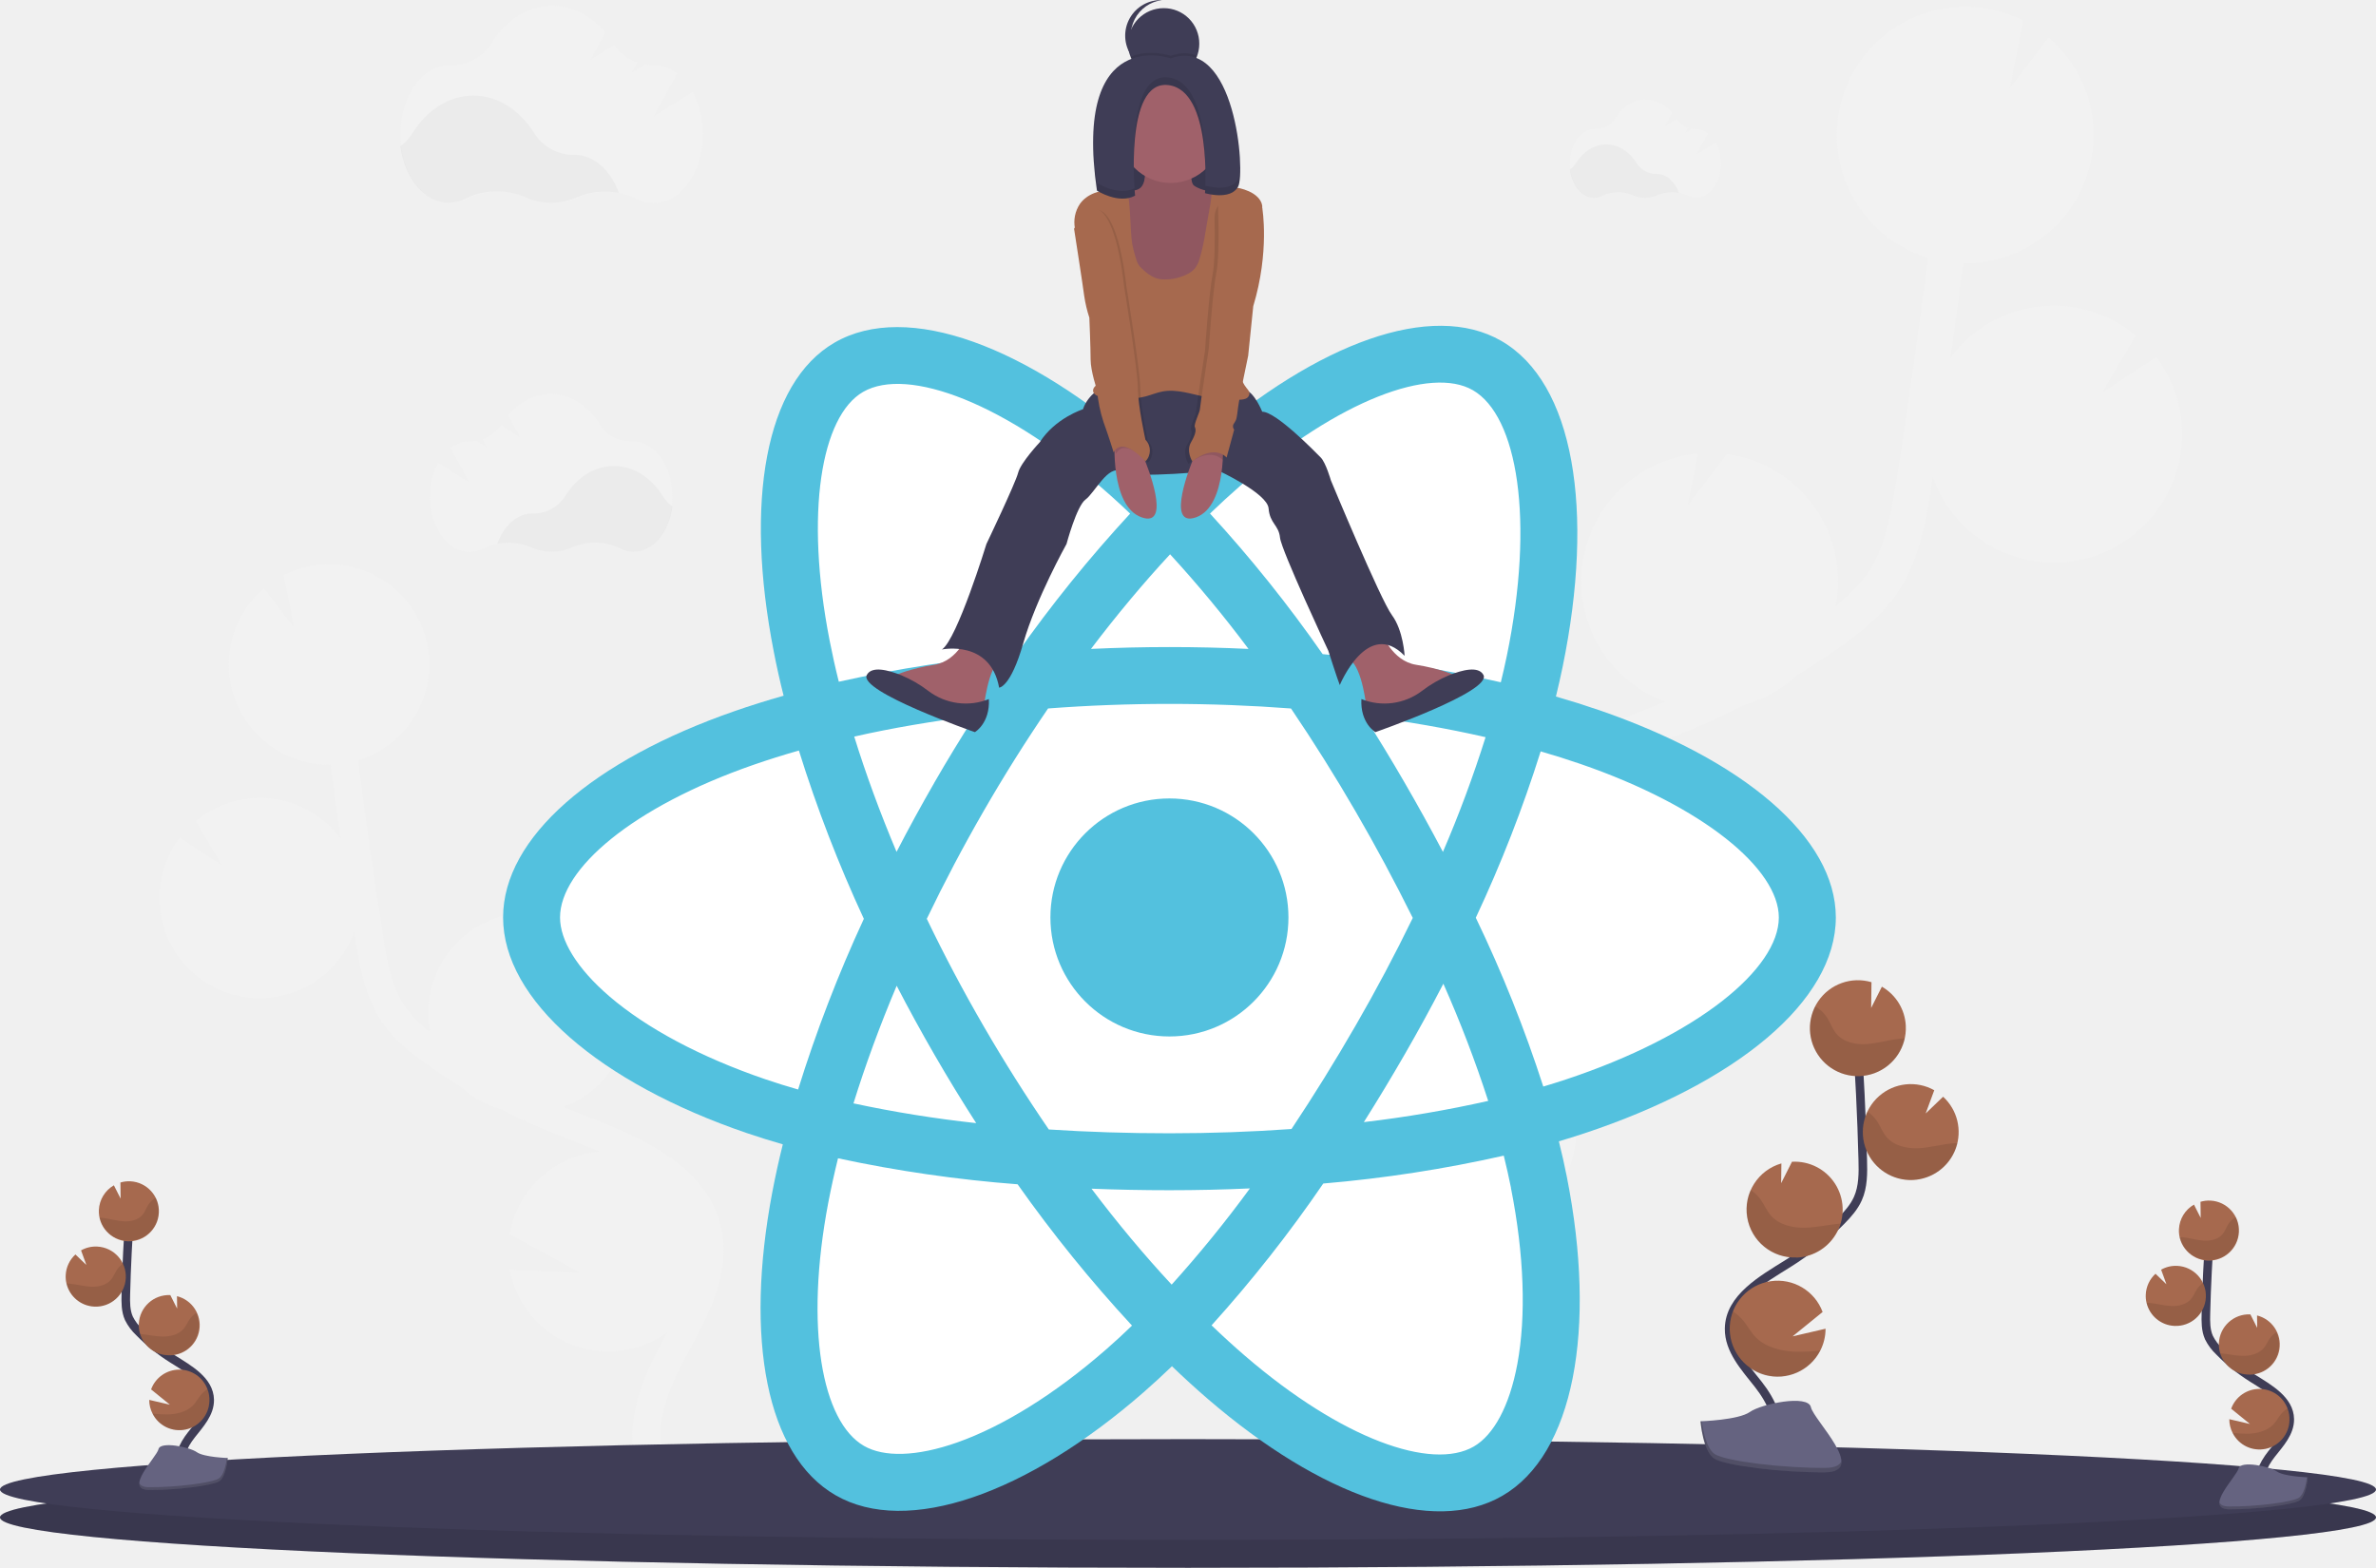
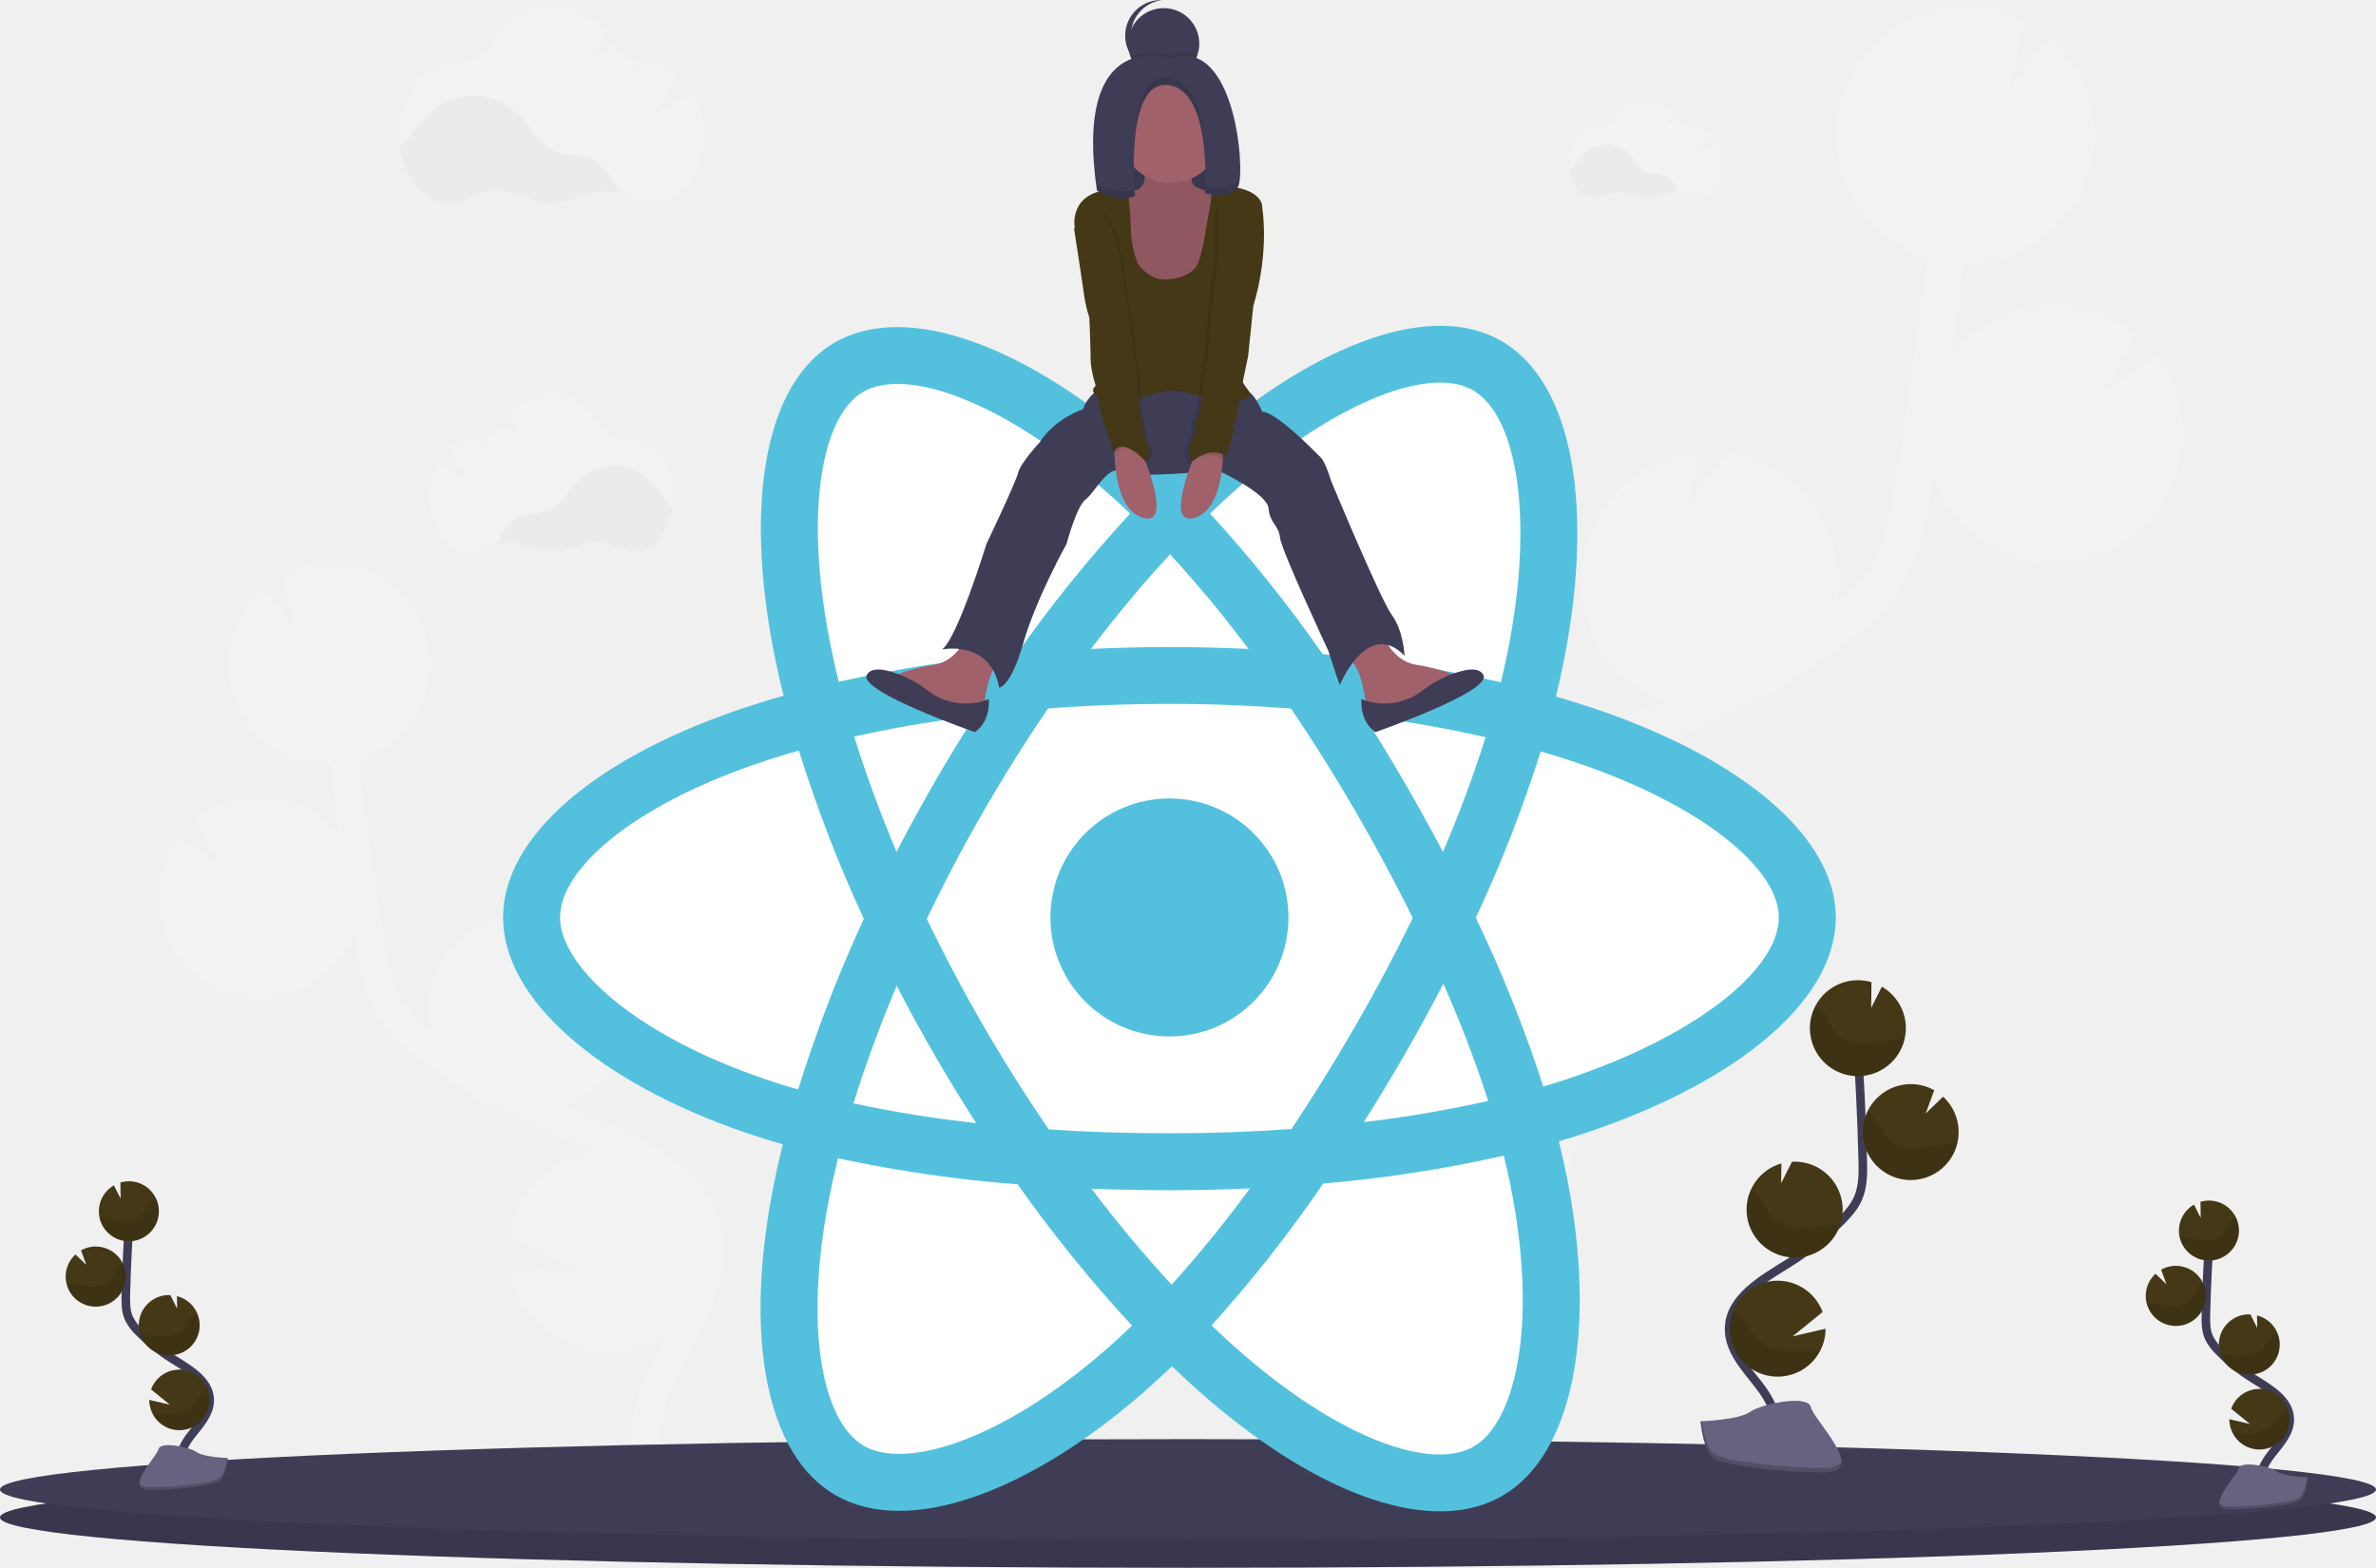
<svg xmlns="http://www.w3.org/2000/svg" id="a75d69e6-d07c-4db3-9c83-72b2470e5561" data-name="Layer 1" width="1108" height="731.18" viewBox="0 0 1108 731.18">
  <path d="M813.68,415.2l6.89-2.7c.66-.26,1.31-.54,2-.81a59.85,59.85,0,0,1,15.28-115.77l-4.8,24.2,18.22-23.92.16,0a59.87,59.87,0,0,1,51.16,67.45c-.15,1.13-.39,2.23-.6,3.34,5.61-4.43,10.87-9.32,14.81-15,8-11.54,10.71-25.76,13.47-43.17,5.47-34.48,10.4-69.34,14.84-104.18a59.83,59.83,0,0,1-42-65.36c.25-1.82.6-3.59,1-5.34.1-.44.2-.88.31-1.31.43-1.69.91-3.35,1.47-5,.09-.27.21-.52.3-.78.5-1.37,1-2.72,1.65-4,.22-.5.44-1,.67-1.47.69-1.43,1.42-2.83,2.22-4.19.27-.45.56-.88.83-1.33.62-1,1.27-2,1.94-2.93.36-.5.71-1,1.08-1.49l.27-.39,0,0a59.81,59.81,0,0,1,74.64-17l-6.24,31.49,18-23.64a59.5,59.5,0,0,1,16.32,68.62h.07c-.17.4-.38.78-.55,1.18-.33.74-.67,1.47-1,2.2-.46.93-1,1.84-1.45,2.74-.38.68-.75,1.36-1.16,2-.59,1-1.23,1.9-1.87,2.83-.38.54-.73,1.1-1.12,1.63-1,1.39-2.12,2.72-3.26,4-.4.45-.83.86-1.25,1.3-.81.86-1.62,1.71-2.48,2.52-.53.5-1.09,1-1.64,1.46-.79.7-1.6,1.38-2.43,2-.59.47-1.19.92-1.79,1.36-.87.63-1.75,1.22-2.64,1.81-.6.39-1.2.78-1.81,1.15-1,.61-2.05,1.17-3.1,1.72-.53.27-1,.57-1.59.83-1.58.77-3.2,1.48-4.85,2.11-.31.12-.64.21-.95.32-1.38.5-2.77,1-4.18,1.35-.61.17-1.23.31-1.85.46-1.15.28-2.31.54-3.48.76q-1,.18-2.07.33c-1.15.17-2.31.3-3.48.4-.69.06-1.37.12-2.07.16-1.26.06-2.53.07-3.8.06a2.08,2.08,0,0,0-.25,0q-2.82,22-5.92,44A59.82,59.82,0,0,1,1042,240.88l-15.68,26.58,25.21-16.59a59.68,59.68,0,0,1,11.5,44.16,58.76,58.76,0,0,1-4.5,15.94,59.83,59.83,0,0,1-111.19-4c-.23,1.48-.45,3-.68,4.46-2.44,15.35-5.47,34.46-16.23,50-7.29,10.56-17.33,18.36-27.09,25.22q-9.52,6.7-19.48,12.77a59.85,59.85,0,0,1-24.53,13.74q-16,8.19-32.69,14.81l-6.95,2.72c-6.25,2.44-12.65,4.94-19,7.6,1,.09,2,.17,3,.3a59.9,59.9,0,0,1,50.86,49.05l-42.31,23.11,42.18-1.89A59.16,59.16,0,0,1,843,534.54a59.87,59.87,0,0,1-82.7,11.74l2.1,3.91c1.4,2.58,2.78,5.15,4.12,7.7,18.33,34.74,19.66,64.74,3.75,84.49l-13-10.45c15.49-19.22,3.2-49.77-5.5-66.27-1.32-2.5-2.68-5-4-7.56C736,536.27,722.65,511.53,728,485.2,736,445.5,779.05,428.7,813.68,415.2Z" transform="translate(-46 -84.41)" fill="#f2f2f2" />
  <path d="M315.6,603.42l-5.38-2.11c-.52-.2-1-.43-1.54-.63a46.75,46.75,0,0,0-11.94-90.42l3.75,18.9-14.22-18.68h-.13a46.76,46.76,0,0,0-40,52.68c.12.89.31,1.74.47,2.61a55.84,55.84,0,0,1-11.56-11.73c-6.23-9-8.37-20.12-10.53-33.71C220.29,493.4,216.45,466.18,213,439a46.72,46.72,0,0,0,32.77-51.05c-.2-1.42-.47-2.8-.79-4.17l-.24-1c-.34-1.32-.71-2.62-1.15-3.88-.07-.21-.16-.41-.24-.61-.39-1.07-.82-2.12-1.28-3.15-.18-.38-.35-.77-.53-1.15-.54-1.11-1.11-2.2-1.73-3.26-.21-.36-.44-.7-.65-1-.49-.78-1-1.55-1.52-2.29-.28-.39-.55-.79-.84-1.17l-.21-.3h0a46.76,46.76,0,0,0-58.29-13.32l4.88,24.6-14.07-18.46a46.48,46.48,0,0,0-12.75,53.59h-.05c.13.31.29.61.43.92.26.58.52,1.15.8,1.72q.54,1.08,1.14,2.13c.29.54.58,1.07.9,1.59.46.75,1,1.48,1.46,2.21.3.42.57.86.88,1.27.8,1.08,1.65,2.12,2.54,3.13.31.35.65.67,1,1,.63.67,1.27,1.33,1.94,2,.41.4.85.77,1.28,1.14q.93.83,1.89,1.59c.46.36.93.71,1.4,1.06.68.49,1.37,1,2.06,1.41.47.31.94.61,1.42.9.79.48,1.6.91,2.42,1.34.42.22.82.45,1.24.66,1.24.6,2.5,1.15,3.79,1.64.24.1.5.16.74.25,1.07.39,2.16.75,3.27,1.06.47.13,1,.24,1.44.35.9.22,1.8.43,2.72.6l1.61.26c.9.13,1.81.23,2.72.31.54.05,1.07.09,1.62.12,1,.05,2,.06,3,.05h.19q2.2,17.22,4.62,34.41a46.71,46.71,0,0,0-67.48-8.14L149.49,488l-19.68-12.95a46.57,46.57,0,0,0-9,34.49A45.8,45.8,0,0,0,124.34,522a46.73,46.73,0,0,0,86.84-3.12c.18,1.15.35,2.32.53,3.48,1.9,12,4.27,26.92,12.67,39.08,5.7,8.24,13.54,14.33,21.16,19.69q7.44,5.24,15.21,10a46.88,46.88,0,0,0,19.16,10.74c8.32,4.26,16.84,8.14,25.54,11.56l5.42,2.13c4.88,1.9,9.88,3.85,14.81,5.93-.78.07-1.57.13-2.36.24A46.77,46.77,0,0,0,283.6,660l33,18-32.94-1.47a46.78,46.78,0,0,0,73.57,29.2c-.55,1-1.09,2-1.64,3.05-1.09,2-2.17,4-3.22,6-14.31,27.13-15.35,50.57-2.92,66l10.13-8.16c-12.1-15-2.5-38.87,4.3-51.76,1-1.95,2.09-3.92,3.16-5.9,9.19-17,19.61-36.37,15.46-56.94C376.29,627.08,342.64,614,315.6,603.42Z" transform="translate(-46 -84.41)" fill="#f2f2f2" />
  <ellipse cx="554" cy="707.68" rx="554" ry="23.5" fill="#3f3d56" />
  <ellipse cx="554" cy="707.68" rx="554" ry="23.5" opacity="0.1" />
  <ellipse cx="554" cy="694.68" rx="554" ry="23.5" fill="#3f3d56" />
  <path d="M131,770.73c-3-5.51.4-12.26,4.28-17.18s8.61-10,8.51-16.29c-.14-9-9.7-14.31-17.33-19.08a84.78,84.78,0,0,1-15.56-12.51,23,23,0,0,1-4.78-6.4c-1.58-3.52-1.53-7.52-1.43-11.38q.5-19.26,1.9-38.48" transform="translate(-46 -84.41)" fill="none" stroke="#3f3d56" stroke-miterlimit="10" stroke-width="4" />
-   <path d="M92.11,648.7a14,14,0,0,1,7-11.49l3.14,6.21-.09-7.52a13.86,13.86,0,0,1,4.62-.56A14,14,0,1,1,92.11,648.7Z" transform="translate(-46 -84.41)" fill="#a6694e" />
-   <path d="M117.14,743.7a14,14,0,0,0,26.5-5.76,13.82,13.82,0,0,0-.91-5.69,14,14,0,0,0-26.27.15l8.77,7.13-9.64-2.24A13.89,13.89,0,0,0,117.14,743.7Z" transform="translate(-46 -84.41)" fill="#a6694e" />
-   <path d="M124.07,716.45a14,14,0,0,0,4.46-27.54l.07,5.79-3.18-6.29h0a14,14,0,0,0-1.31,28.05Z" transform="translate(-46 -84.41)" fill="#a6694e" />
-   <path d="M90,693.78a14,14,0,0,0,1.32-28,13.88,13.88,0,0,0-7.52,1.78l2.48,6.8-5.11-4.9a14,14,0,0,0-4.53,9.69A13.33,13.33,0,0,0,77,683,14,14,0,0,0,90,693.78Z" transform="translate(-46 -84.41)" fill="#a6694e" />
+   <path d="M92.11,648.7a14,14,0,0,1,7-11.49l3.14,6.21-.09-7.52a13.86,13.86,0,0,1,4.62-.56A14,14,0,1,1,92.11,648.7Z" transform="translate(-46 -84.41)" fill="#443816" />
+   <path d="M117.14,743.7a14,14,0,0,0,26.5-5.76,13.82,13.82,0,0,0-.91-5.69,14,14,0,0,0-26.27.15l8.77,7.13-9.64-2.24A13.89,13.89,0,0,0,117.14,743.7Z" transform="translate(-46 -84.41)" fill="#443816" />
+   <path d="M124.07,716.45a14,14,0,0,0,4.46-27.54l.07,5.79-3.18-6.29h0a14,14,0,0,0-1.31,28.05Z" transform="translate(-46 -84.41)" fill="#443816" />
+   <path d="M90,693.78a14,14,0,0,0,1.32-28,13.88,13.88,0,0,0-7.52,1.78l2.48,6.8-5.11-4.9a14,14,0,0,0-4.53,9.69A13.33,13.33,0,0,0,77,683,14,14,0,0,0,90,693.78Z" transform="translate(-46 -84.41)" fill="#443816" />
  <path d="M94,652.44c3.24.36,6.39,1.37,9.64,1.57s6.82-.58,8.88-3.1c1.11-1.37,1.66-3.09,2.59-4.57a10.08,10.08,0,0,1,3.54-3.33,14,14,0,1,1-26.24,9.32C92.94,652.35,93.47,652.39,94,652.44Z" transform="translate(-46 -84.41)" opacity="0.1" />
  <path d="M90,693.78a14,14,0,0,0,13.35-20,10.4,10.4,0,0,0-2.82,2.83c-1,1.51-1.61,3.25-2.78,4.64-2.19,2.57-5.92,3.41-9.31,3.25s-6.66-1.11-10-1.42c-.47,0-.94-.08-1.41-.09A14,14,0,0,0,90,693.78Z" transform="translate(-46 -84.41)" opacity="0.1" />
  <path d="M124.07,716.45a14,14,0,0,0,13.47-19.76,11.36,11.36,0,0,0-3,2.85c-1.09,1.54-1.77,3.31-3,4.73-2.36,2.64-6.34,3.57-9.93,3.48s-6.82-.93-10.28-1.19A14,14,0,0,0,124.07,716.45Z" transform="translate(-46 -84.41)" opacity="0.1" />
  <path d="M117.14,743.7a14,14,0,0,0,26.5-5.76,13.82,13.82,0,0,0-.91-5.69,14,14,0,0,0-3.08,2.74c-1.34,1.63-2.21,3.47-3.76,5-2.87,2.82-7.5,4-11.62,4.09A62.35,62.35,0,0,1,117.14,743.7Z" transform="translate(-46 -84.41)" opacity="0.1" />
  <path d="M152.19,764.39s-11.08-.34-14.41-2.72-17-5.22-17.87-1.4-16.65,19-4.14,19.06,29.06-2,32.39-4S152.19,764.39,152.19,764.39Z" transform="translate(-46 -84.41)" fill="#656380" />
  <path d="M115.54,778c12.51.1,29.06-2,32.4-4,2.53-1.54,3.54-7.09,3.88-9.65l.37,0s-.7,8.93-4,11-19.89,4.08-32.39,4c-3.61,0-4.86-1.31-4.79-3.22C111.48,777.26,112.86,778,115.54,778Z" transform="translate(-46 -84.41)" opacity="0.2" />
  <path d="M1101,779.73c-3-5.51.4-12.26,4.28-17.18s8.61-10,8.51-16.29c-.14-9-9.7-14.31-17.33-19.08a84.78,84.78,0,0,1-15.56-12.51,23,23,0,0,1-4.78-6.4c-1.58-3.52-1.53-7.52-1.43-11.38q.49-19.26,1.9-38.48" transform="translate(-46 -84.41)" fill="none" stroke="#3f3d56" stroke-miterlimit="10" stroke-width="4" />
-   <path d="M1062.11,657.7a14,14,0,0,1,7-11.49l3.14,6.21-.09-7.52a13.86,13.86,0,0,1,4.62-.56,14,14,0,1,1-14.68,13.36Z" transform="translate(-46 -84.41)" fill="#a6694e" />
-   <path d="M1087.14,752.7a14,14,0,0,0,26.5-5.76,13.82,13.82,0,0,0-.91-5.69,14,14,0,0,0-26.27.15l8.77,7.13-9.64-2.24A13.89,13.89,0,0,0,1087.14,752.7Z" transform="translate(-46 -84.41)" fill="#a6694e" />
-   <path d="M1094.07,725.45a14,14,0,0,0,4.46-27.54l.07,5.79-3.18-6.29h0a14,14,0,0,0-1.31,28.05Z" transform="translate(-46 -84.41)" fill="#a6694e" />
-   <path d="M1060,702.78a14,14,0,0,0,1.32-28,13.88,13.88,0,0,0-7.52,1.78l2.48,6.8-5.11-4.9a14,14,0,0,0-4.53,9.69A13.33,13.33,0,0,0,1047,692,14,14,0,0,0,1060,702.78Z" transform="translate(-46 -84.41)" fill="#a6694e" />
+   <path d="M1062.11,657.7a14,14,0,0,1,7-11.49l3.14,6.21-.09-7.52a13.86,13.86,0,0,1,4.62-.56,14,14,0,1,1-14.68,13.36Z" transform="translate(-46 -84.41)" fill="#443816" />
+   <path d="M1087.14,752.7a14,14,0,0,0,26.5-5.76,13.82,13.82,0,0,0-.91-5.69,14,14,0,0,0-26.27.15l8.77,7.13-9.64-2.24A13.89,13.89,0,0,0,1087.14,752.7Z" transform="translate(-46 -84.41)" fill="#443816" />
+   <path d="M1094.07,725.45a14,14,0,0,0,4.46-27.54l.07,5.79-3.18-6.29h0a14,14,0,0,0-1.31,28.05Z" transform="translate(-46 -84.41)" fill="#443816" />
+   <path d="M1060,702.78a14,14,0,0,0,1.32-28,13.88,13.88,0,0,0-7.52,1.78l2.48,6.8-5.11-4.9a14,14,0,0,0-4.53,9.69A13.33,13.33,0,0,0,1047,692,14,14,0,0,0,1060,702.78Z" transform="translate(-46 -84.41)" fill="#443816" />
  <path d="M1064,661.44c3.24.36,6.39,1.37,9.64,1.57s6.82-.58,8.88-3.1c1.11-1.37,1.66-3.09,2.59-4.57a10.08,10.08,0,0,1,3.54-3.33,14,14,0,1,1-26.24,9.32C1062.94,661.35,1063.47,661.39,1064,661.44Z" transform="translate(-46 -84.41)" opacity="0.1" />
  <path d="M1060,702.78a14,14,0,0,0,13.35-20,10.4,10.4,0,0,0-2.82,2.83c-1,1.51-1.61,3.25-2.78,4.64-2.19,2.57-5.92,3.41-9.31,3.25s-6.66-1.11-10-1.42c-.47,0-.94-.08-1.41-.09A14,14,0,0,0,1060,702.78Z" transform="translate(-46 -84.41)" opacity="0.1" />
  <path d="M1094.07,725.45a14,14,0,0,0,13.47-19.76,11.36,11.36,0,0,0-3,2.85c-1.09,1.54-1.77,3.31-3,4.73-2.36,2.64-6.34,3.57-9.93,3.48s-6.82-.93-10.28-1.19A14,14,0,0,0,1094.07,725.45Z" transform="translate(-46 -84.41)" opacity="0.1" />
  <path d="M1087.14,752.7a14,14,0,0,0,26.5-5.76,13.82,13.82,0,0,0-.91-5.69,14,14,0,0,0-3.08,2.74c-1.34,1.63-2.21,3.47-3.76,5-2.87,2.82-7.5,4-11.62,4.09A62.35,62.35,0,0,1,1087.14,752.7Z" transform="translate(-46 -84.41)" opacity="0.1" />
  <path d="M1122.19,773.39s-11.08-.34-14.41-2.72-17-5.22-17.87-1.4-16.65,19-4.14,19.06,29.06-2,32.39-4S1122.19,773.39,1122.19,773.39Z" transform="translate(-46 -84.41)" fill="#656380" />
  <path d="M1085.54,787c12.51.1,29.06-2,32.4-4,2.53-1.54,3.54-7.09,3.88-9.65l.37,0s-.7,8.93-4,11-19.89,4.08-32.39,4c-3.61,0-4.86-1.31-4.79-3.22C1081.48,786.26,1082.86,787,1085.54,787Z" transform="translate(-46 -84.41)" opacity="0.2" />
  <path d="M791.57,415.56q-9.92-3.4-20-6.3,1.66-6.79,3.09-13.65c15.14-73.51,5.24-132.73-28.57-152.22-32.42-18.7-85.44.8-139,47.39q-7.92,6.92-15.47,14.2-5.07-4.85-10.3-9.51C525.21,245.64,469,224.65,435.18,244.2c-32.39,18.75-42,74.42-28.35,144.09q2,10.35,4.59,20.58c-7.95,2.26-15.64,4.67-23,7.24C322.63,439,280.61,475,280.61,512.29c0,38.51,45.11,77.14,113.64,100.56q8.34,2.83,16.8,5.26-2.74,11-4.88,22.18c-13,68.46-2.84,122.82,29.46,141.45C469,801,525,781.2,579.52,733.54c4.31-3.77,8.63-7.77,13-11.95q8.18,7.89,16.79,15.32c52.82,45.45,105,63.81,137.26,45.12,33.33-19.29,44.16-77.69,30.1-148.73q-1.6-8.14-3.73-16.61,5.91-1.74,11.56-3.61c71.24-23.6,117.6-61.76,117.6-100.79,0-37.43-43.38-73.62-110.5-96.73Z" transform="translate(-46 -84.41)" fill="#53c1de" />
  <path d="M776.12,587.88c-3.4,1.13-6.88,2.21-10.44,3.27a621.6,621.6,0,0,0-31.47-78.73,623.06,623.06,0,0,0,30.25-77.58c6.35,1.84,12.53,3.78,18.47,5.83,57.51,19.79,92.59,49.06,92.59,71.62,0,24-37.89,55.21-99.4,75.59ZM750.6,638.46c6.22,31.41,7.1,59.81,3,82-3.7,19.95-11.14,33.25-20.34,38.58-19.59,11.33-61.47-3.4-106.64-42.27q-7.77-6.69-15.63-14.25a624.23,624.23,0,0,0,52.09-66.14,620.2,620.2,0,0,0,84.17-13q1.9,7.68,3.37,15ZM492.48,757.1c-19.14,6.76-34.38,6.95-43.59,1.64-19.6-11.31-27.75-55-16.63-113.5q2-10.37,4.53-20.63a625.79,625.79,0,0,0,83.75,12.13,645.09,645.09,0,0,0,53.35,65.9q-5.79,5.61-11.84,10.91c-24.11,21.08-48.28,36-69.57,43.55ZM402.84,587.73c-30.31-10.36-55.33-23.82-72.49-38.5-15.41-13.2-23.19-26.31-23.19-36.94,0-22.63,33.74-51.5,90-71.11q10.6-3.69,21.39-6.73a637.08,637.08,0,0,0,30.29,78.48,646.29,646.29,0,0,0-30.66,79.6Q410.44,590.32,402.84,587.73Zm30.05-204.54c-11.68-59.69-3.93-104.72,15.59-116,20.79-12,66.76,5.12,115.22,48.15,3.1,2.75,6.21,5.63,9.32,8.6a635.89,635.89,0,0,0-52.93,65.52,648.42,648.42,0,0,0-82.93,12.89q-2.39-9.52-4.27-19.15ZM701,449.38q-9.11-15.74-18.89-31.08c19.83,2.51,38.82,5.83,56.66,9.91a565.54,565.54,0,0,1-19.89,53.51q-8.61-16.35-17.88-32.34ZM591.64,342.91a569.3,569.3,0,0,1,36.57,44.14q-36.71-1.73-73.45,0c12.07-15.92,24.44-30.72,36.88-44.13Zm-110,106.65q-9.15,15.87-17.55,32.14c-7.73-18.33-14.34-36.36-19.74-53.77,17.73-4,36.64-7.21,56.34-9.68Q490.77,433.69,481.62,449.56Zm19.61,158.65A564.64,564.64,0,0,1,444,599c5.49-17.71,12.25-36.13,20.15-54.86q8.43,16.29,17.61,32.16Q491.1,592.49,501.23,608.21Zm91.14,75.33C579.79,670,567.24,655,555,638.79q17.85.71,36.36.71,19,0,37.51-.84A563.94,563.94,0,0,1,592.37,683.54ZM719.08,543.19A562.82,562.82,0,0,1,740,597.85a561.35,561.35,0,0,1-58,9.89q9.85-15.63,19.08-31.63,9.38-16.26,18-32.92Zm-41,19.66q-14.12,24.52-29.81,48.1c-18.44,1.32-37.49,2-56.91,2s-38.15-.6-56.27-1.78Q519,587.67,504.7,563t-26.51-50.08q12.27-25.53,26.43-50.1h0q14.14-24.56,30.13-48c18.49-1.4,37.43-2.13,56.59-2.13s38.22.74,56.69,2.14q15.81,23.37,30,47.81t26.79,49.87q-12.45,25.62-26.71,50.3Zm54.77-296.46c20.81,12,28.9,60.4,15.83,123.87q-1.29,6.19-2.8,12.35a635.74,635.74,0,0,0-83.09-13.13,625.16,625.16,0,0,0-52.53-65.56q7-6.74,14.29-13.11c45.88-39.93,88.76-55.69,108.3-44.42Z" transform="translate(-46 -84.41)" fill="#fff" />
  <path d="M591.34,456.79a55.5,55.5,0,1,1-55.5,55.5,55.49,55.49,0,0,1,55.5-55.5" transform="translate(-46 -84.41)" fill="#53c1de" />
  <path d="M605.26,104.81a16.6,16.6,0,1,1-16.6-16.6A16.52,16.52,0,0,1,605.26,104.81Z" transform="translate(-46 -84.41)" fill="#3f3d56" />
  <path d="M575.4,109a16.62,16.62,0,0,1,12.49-24.54,16.6,16.6,0,1,0,1.41,33.07A16.6,16.6,0,0,1,575.4,109Z" transform="translate(-46 -84.41)" fill="#3f3d56" />
  <rect x="521.91" y="43.52" width="44.47" height="69.37" fill="#3f3d56" />
  <rect x="521.91" y="43.52" width="44.47" height="69.37" opacity="0.1" />
  <path d="M497.66,379.61s-4.75,13.05-16,14.83-17.79,4.74-17.79,4.74l26.68,17.19,14.23-1.78s1.78-18.38,7.71-22.53S497.66,379.61,497.66,379.61Z" transform="translate(-46 -84.41)" fill="#a0616a" />
  <path d="M690.34,379.61s4.75,13.05,16,14.83,17.79,4.74,17.79,4.74l-26.68,17.19-14.23-1.78s-1.78-18.38-7.71-22.53S690.34,379.61,690.34,379.61Z" transform="translate(-46 -84.41)" fill="#a0616a" />
  <path d="M560.5,264.59s-7.11,3.56-9.48,10.68c0,0-13,4.15-20.16,15.41,0,0-8.9,9.49-10.08,14.23S506,338.11,506,338.11s-13.64,44.47-20.75,49.21c0,0,22.53-4.74,26.68,17.79,0,0,5.33,0,11.26-20.75s20.16-46.25,20.16-46.25,4.74-17.78,8.89-20.75,10.67-16.6,16.6-13,45.06-.6,45.06-.6S637,314.4,637.58,321.51s4.74,7.71,5.33,13.64,22.53,52.76,22.53,52.76,4.15,13,5.34,16c0,0,13-31.42,30.24-13.63,0,0-.6-11.86-5.93-19s-28.46-62.84-28.46-62.84-2.37-8.3-4.74-10.67-20.76-21.35-27.28-21.35c0,0-3.55-8.89-7.7-10.08Z" transform="translate(-46 -84.41)" fill="#3f3d56" />
  <path d="M507.14,410.44a28.89,28.89,0,0,1-28.22-3.79,56.37,56.37,0,0,0-12.59-7.3c-6.29-2.54-13.81-4.42-16.1-.17-4.15,7.71,50.39,26.68,50.39,26.68S507.74,421.71,507.14,410.44Z" transform="translate(-46 -84.41)" fill="#3f3d56" />
  <path d="M680.86,410.44a28.89,28.89,0,0,0,28.22-3.79,56.37,56.37,0,0,1,12.59-7.3c6.29-2.54,13.81-4.42,16.1-.17,4.15,7.71-50.39,26.68-50.39,26.68S680.26,421.71,680.86,410.44Z" transform="translate(-46 -84.41)" fill="#3f3d56" />
  <path d="M579.88,167.08c-.22,2.06-.9,4.29-2.66,5.38-1.44.9-3.26.83-4.92,1.17a11.46,11.46,0,0,0-7.82,6.77,17.51,17.51,0,0,0-.75,10.55,39.22,39.22,0,0,0,1.52,5.06c1.74,4.92,3.84,9.8,7.09,13.89a59,59,0,0,0,9.3,8.77c2.11,1.72,4.29,3.47,6.89,4.28a21.75,21.75,0,0,0,5.4.72c2.25.1,4.65.17,6.6-.95,3-1.73,3.89-5.55,5.52-8.62,1.38-2.6,3.44-4.81,4.73-7.46a29.49,29.49,0,0,0,2-6.52l2.77-12.3c1-4.47,1.92-9.51-.59-13.34a2.28,2.28,0,0,0-.74-.77,2.79,2.79,0,0,0-1.52-.15,16.44,16.44,0,0,1-9.15-2.09,3.93,3.93,0,0,1-1.15-.9,4.72,4.72,0,0,1-.7-2.12,22.2,22.2,0,0,0-1.28-4.45,3,3,0,0,0-.87-1.34,3.15,3.15,0,0,0-1.41-.47,114.47,114.47,0,0,0-12.93-1.35c-1.42-.07-3.56-.64-4.54.62S580,165.58,579.88,167.08Z" transform="translate(-46 -84.41)" fill="#a0616a" />
  <path d="M579.88,167.08c-.22,2.06-.9,4.29-2.66,5.38-1.44.9-3.26.83-4.92,1.17a11.46,11.46,0,0,0-7.82,6.77,17.51,17.51,0,0,0-.75,10.55,39.22,39.22,0,0,0,1.52,5.06c1.74,4.92,3.84,9.8,7.09,13.89a59,59,0,0,0,9.3,8.77c2.11,1.72,4.29,3.47,6.89,4.28a21.75,21.75,0,0,0,5.4.72c2.25.1,4.65.17,6.6-.95,3-1.73,3.89-5.55,5.52-8.62,1.38-2.6,3.44-4.81,4.73-7.46a29.49,29.49,0,0,0,2-6.52l2.77-12.3c1-4.47,1.92-9.51-.59-13.34a2.28,2.28,0,0,0-.74-.77,2.79,2.79,0,0,0-1.52-.15,16.44,16.44,0,0,1-9.15-2.09,3.93,3.93,0,0,1-1.15-.9,4.72,4.72,0,0,1-.7-2.12,22.2,22.2,0,0,0-1.28-4.45,3,3,0,0,0-.87-1.34,3.15,3.15,0,0,0-1.41-.47,114.47,114.47,0,0,0-12.93-1.35c-1.42-.07-3.56-.64-4.54.62S580,165.58,579.88,167.08Z" transform="translate(-46 -84.41)" opacity="0.1" />
-   <path d="M571.85,174.15a26.93,26.93,0,0,0-7.13-1.12c-5.72-.14-11.84,1.83-15.14,6.5A15.34,15.34,0,0,0,547.29,191a23.57,23.57,0,0,0,5.2,10.66,32,32,0,0,1,4,5.24c1.58,3,1.63,6.59,2.06,10,1,8.12,4.46,15.75,5.83,23.82s.19,17.42-6.18,22.55c-1.07.86-2.37,1.77-2.46,3.14-.14,2.19,2.71,3.12,4.9,3.33,6.55.62,13.27,1.23,19.63-.46,2.63-.7,5.17-1.79,7.85-2.29,6.8-1.27,13.64,1.34,20.45,2.59a90.61,90.61,0,0,0,14.91,1.21,7.94,7.94,0,0,0,3.43-.45,2.75,2.75,0,0,0,1.74-2.74,4.76,4.76,0,0,0-1.18-2c-3.44-4.25-4.49-9.9-5.43-15.29l-3.15-18.11c-1.69-9.68-3.26-20.2,1.32-28.89,3.29-6.25,9.36-10.65,12.83-16.8a9.84,9.84,0,0,0,1.55-6.28c-.52-3.09-3.31-5.3-6.17-6.59A23.21,23.21,0,0,0,611,173c.1,4.33-1,8.71-1.71,13l-1.21,7a88.83,88.83,0,0,1-2.71,12.2,12.85,12.85,0,0,1-2.17,4.42,11.43,11.43,0,0,1-3.83,2.79,22.83,22.83,0,0,1-10.14,2.32,13.54,13.54,0,0,1-4.48-.69,19,19,0,0,1-6.17-4.34,10.11,10.11,0,0,1-1.63-1.77,9.93,9.93,0,0,1-1.11-2.67,55.42,55.42,0,0,1-1.91-7.48c-.3-1.94-.4-3.91-.54-5.87C573,186.12,573,179.72,571.85,174.15Z" transform="translate(-46 -84.41)" fill="#a6694e" />
+   <path d="M571.85,174.15a26.93,26.93,0,0,0-7.13-1.12c-5.72-.14-11.84,1.83-15.14,6.5A15.34,15.34,0,0,0,547.29,191a23.57,23.57,0,0,0,5.2,10.66,32,32,0,0,1,4,5.24c1.58,3,1.63,6.59,2.06,10,1,8.12,4.46,15.75,5.83,23.82s.19,17.42-6.18,22.55c-1.07.86-2.37,1.77-2.46,3.14-.14,2.19,2.71,3.12,4.9,3.33,6.55.62,13.27,1.23,19.63-.46,2.63-.7,5.17-1.79,7.85-2.29,6.8-1.27,13.64,1.34,20.45,2.59a90.61,90.61,0,0,0,14.91,1.21,7.94,7.94,0,0,0,3.43-.45,2.75,2.75,0,0,0,1.74-2.74,4.76,4.76,0,0,0-1.18-2c-3.44-4.25-4.49-9.9-5.43-15.29l-3.15-18.11c-1.69-9.68-3.26-20.2,1.32-28.89,3.29-6.25,9.36-10.65,12.83-16.8a9.84,9.84,0,0,0,1.55-6.28c-.52-3.09-3.31-5.3-6.17-6.59A23.21,23.21,0,0,0,611,173c.1,4.33-1,8.71-1.71,13l-1.21,7a88.83,88.83,0,0,1-2.71,12.2,12.85,12.85,0,0,1-2.17,4.42,11.43,11.43,0,0,1-3.83,2.79,22.83,22.83,0,0,1-10.14,2.32,13.54,13.54,0,0,1-4.48-.69,19,19,0,0,1-6.17-4.34,10.11,10.11,0,0,1-1.63-1.77,9.93,9.93,0,0,1-1.11-2.67,55.42,55.42,0,0,1-1.91-7.48c-.3-1.94-.4-3.91-.54-5.87C573,186.12,573,179.72,571.85,174.15Z" transform="translate(-46 -84.41)" fill="#443816" />
  <path d="M565.84,288.9s-2.37,31.43,12.45,36.76,1.78-26.09,1.78-26.09l-4.75-9.48Z" transform="translate(-46 -84.41)" fill="#a0616a" />
  <path d="M616.23,288.9s2.37,31.43-12.45,36.76S602,299.57,602,299.57l4.75-9.48Z" transform="translate(-46 -84.41)" fill="#a0616a" />
  <path d="M552.79,184l-4.74,7.71s4.15,26.68,4.74,31.42a62.2,62.2,0,0,0,2.38,10.08s.59,14.23.59,19.57,3,14.23,3,14.23a64.82,64.82,0,0,0,3,14.82c2.37,6.52,4.74,14.23,4.74,14.23s3-8.3,14.82,4.15a7.18,7.18,0,0,0,0-10.08s-3.55-16-3.55-24.31-6.53-48-6.53-48S567,172.7,552.79,184Z" transform="translate(-46 -84.41)" opacity="0.1" />
-   <path d="M551.61,183.37l-4.74,7.71s4.15,26.68,4.74,31.42A61.84,61.84,0,0,0,554,232.58s.59,14.23.59,19.56,3,14.23,3,14.23a64.53,64.53,0,0,0,3,14.82c2.37,6.53,4.75,14.23,4.75,14.23s3-8.3,14.82,4.15a7.18,7.18,0,0,0,0-10.07s-3.56-16-3.56-24.31-6.52-48-6.52-48S565.84,172.1,551.61,183.37Z" transform="translate(-46 -84.41)" fill="#a6694e" />
+   <path d="M551.61,183.37l-4.74,7.71s4.15,26.68,4.74,31.42A61.84,61.84,0,0,0,554,232.58s.59,14.23.59,19.56,3,14.23,3,14.23a64.53,64.53,0,0,0,3,14.82c2.37,6.53,4.75,14.23,4.75,14.23s3-8.3,14.82,4.15a7.18,7.18,0,0,0,0-10.07s-3.56-16-3.56-24.31-6.52-48-6.52-48S565.84,172.1,551.61,183.37Z" transform="translate(-46 -84.41)" fill="#443816" />
  <path d="M629.87,179.22l3,3.53s3.49,20.18-4.22,45.68l-2.37,23.12s-4.15,19.57-4.74,24.31-.59,5.33-1.78,7.11a2.29,2.29,0,0,0,0,3l-3.56,13s-5.33-6.52-16,1.78c0,0-3-4.74-.6-8.89s2.37-5.93,1.78-7.12,2.37-7.11,2.37-8.3S607.93,248,607.93,248s1.78-26.68,3.56-35.57c1.09-5.47,1.07-17.66.88-26.24-.19-8.94,10.63-13.78,17-7.5C629.52,178.85,629.7,179,629.87,179.22Z" transform="translate(-46 -84.41)" opacity="0.1" />
-   <path d="M631.65,178l3,3.53s3.49,20.19-4.22,45.68l-2.37,23.12s-4.15,19.57-4.74,24.31-.6,5.34-1.78,7.12a2.28,2.28,0,0,0,0,3L618,297.8s-5.33-6.53-16,1.77c0,0-3-4.74-.59-8.89s2.37-5.93,1.78-7.11,2.37-7.12,2.37-8.3,4.15-28.46,4.15-28.46,1.78-26.68,3.56-35.58.59-35.57.59-35.57S623.35,169.14,631.65,178Z" transform="translate(-46 -84.41)" fill="#a6694e" />
+   <path d="M631.65,178l3,3.53s3.49,20.19-4.22,45.68l-2.37,23.12s-4.15,19.57-4.74,24.31-.6,5.34-1.78,7.12a2.28,2.28,0,0,0,0,3L618,297.8s-5.33-6.53-16,1.77c0,0-3-4.74-.59-8.89s2.37-5.93,1.78-7.11,2.37-7.12,2.37-8.3,4.15-28.46,4.15-28.46,1.78-26.68,3.56-35.58.59-35.57.59-35.57S623.35,169.14,631.65,178Z" transform="translate(-46 -84.41)" fill="#443816" />
  <circle cx="545.92" cy="61.61" r="23.72" fill="#a0616a" />
  <path d="M604.29,110.41a16.6,16.6,0,0,1-31.09.44c9.26-3.73,18.72-.41,18.72-.41C596.65,108.78,600.75,108.93,604.29,110.41Z" transform="translate(-46 -84.41)" opacity="0.1" />
  <path d="M591.92,111.63s-45.65-16-34.38,61.66c0,0,10.08,6.52,17.78,2.37,0,0-5.33-53.95,15.42-51.58s17.19,50.4,17.19,50.4,11.86,3.55,15.42-3S622.16,101,591.92,111.63Z" transform="translate(-46 -84.41)" fill="#3f3d56" />
  <path d="M590.74,120.52c-14.24-1.62-16.2,23.27-16,39.05.17-15.69,2.81-37,16-35.49,14.81,1.69,17.24,26.66,17.41,40.8C608.32,151.9,606.9,122.37,590.74,120.52Z" transform="translate(-46 -84.41)" opacity="0.1" />
  <path d="M557.54,169.73a159.38,159.38,0,0,1-1.77-20.53,152.12,152.12,0,0,0,1.77,24.09s10.08,6.52,17.78,2.37c0,0-.12-1.28-.26-3.43C567.39,176.1,557.54,169.73,557.54,169.73Z" transform="translate(-46 -84.41)" opacity="0.1" />
  <path d="M623.35,168c-3.32,6.08-13.83,3.41-15.25,3-.07,2.2-.17,3.52-.17,3.52s11.86,3.55,15.42-3c.73-1.34,1.11-5.13,1-10.2C624.25,164.57,623.9,167,623.35,168Z" transform="translate(-46 -84.41)" opacity="0.1" />
  <path d="M872.73,757.37c4.74-8.78-.64-19.54-6.82-27.37s-13.73-16-13.57-26c.23-14.35,15.45-22.81,27.62-30.42a134.77,134.77,0,0,0,24.79-19.93c3-3.05,5.87-6.31,7.62-10.21,2.52-5.6,2.45-12,2.29-18.12q-.79-30.71-3-61.34" transform="translate(-46 -84.41)" fill="none" stroke="#3f3d56" stroke-miterlimit="10" stroke-width="4" />
-   <path d="M934.74,562.9a22.31,22.31,0,0,0-11.16-18.32l-5,9.9.15-12a22.37,22.37,0,1,0,16,20.41Z" transform="translate(-46 -84.41)" fill="#a6694e" />
-   <path d="M894.86,714.29a22.36,22.36,0,1,1,1.08-18l-14,11.37,15.37-3.57A22.25,22.25,0,0,1,894.86,714.29Z" transform="translate(-46 -84.41)" fill="#a6694e" />
-   <path d="M883.81,670.86A22.37,22.37,0,0,1,876.72,627l-.12,9.22,5.06-10h.06a22.37,22.37,0,1,1,2.09,44.69Z" transform="translate(-46 -84.41)" fill="#a6694e" />
-   <path d="M938.11,634.73A22.37,22.37,0,1,1,948,592.87l-4,10.83,8.13-7.8a22.37,22.37,0,0,1-14.07,38.83Z" transform="translate(-46 -84.41)" fill="#a6694e" />
+   <path d="M934.74,562.9a22.31,22.31,0,0,0-11.16-18.32l-5,9.9.15-12a22.37,22.37,0,1,0,16,20.41Z" transform="translate(-46 -84.41)" fill="#443816" />
+   <path d="M894.86,714.29a22.36,22.36,0,1,1,1.08-18l-14,11.37,15.37-3.57A22.25,22.25,0,0,1,894.86,714.29Z" transform="translate(-46 -84.41)" fill="#443816" />
+   <path d="M883.81,670.86A22.37,22.37,0,0,1,876.72,627l-.12,9.22,5.06-10h.06a22.37,22.37,0,1,1,2.09,44.69Z" transform="translate(-46 -84.41)" fill="#443816" />
+   <path d="M938.11,634.73A22.37,22.37,0,1,1,948,592.87l-4,10.83,8.13-7.8a22.37,22.37,0,0,1-14.07,38.83Z" transform="translate(-46 -84.41)" fill="#443816" />
  <path d="M931.74,568.86c-5.17.57-10.19,2.18-15.37,2.5s-10.87-.92-14.14-5c-1.77-2.17-2.65-4.91-4.14-7.28a16,16,0,0,0-5.63-5.3,22.37,22.37,0,1,0,41.81,14.84C933.42,568.71,932.58,568.77,931.74,568.86Z" transform="translate(-46 -84.41)" opacity="0.1" />
  <path d="M938.11,634.73a22.39,22.39,0,0,1-21.28-31.91,16.37,16.37,0,0,1,4.5,4.51c1.59,2.4,2.56,5.18,4.43,7.39,3.48,4.09,9.44,5.43,14.84,5.19s10.6-1.78,16-2.28c.75-.06,1.5-.11,2.26-.13A22.37,22.37,0,0,1,938.11,634.73Z" transform="translate(-46 -84.41)" opacity="0.1" />
  <path d="M883.81,670.86a22.37,22.37,0,0,1-21.46-31.49,17.83,17.83,0,0,1,4.73,4.55c1.74,2.45,2.82,5.27,4.86,7.54,3.77,4.2,10.11,5.68,15.83,5.54,5.54-.12,10.87-1.48,16.38-1.9A22.36,22.36,0,0,1,883.81,670.86Z" transform="translate(-46 -84.41)" opacity="0.1" />
  <path d="M894.86,714.29A22.37,22.37,0,0,1,854.08,696a22.27,22.27,0,0,1,4.91,4.38c2.13,2.59,3.53,5.53,6,7.94,4.57,4.49,11.95,6.34,18.52,6.51A97.1,97.1,0,0,0,894.86,714.29Z" transform="translate(-46 -84.41)" opacity="0.1" />
  <path d="M839,747.26s17.65-.54,23-4.33,27.16-8.31,28.48-2.24,26.53,30.22,6.6,30.38-46.31-3.1-51.62-6.34S839,747.26,839,747.26Z" transform="translate(-46 -84.41)" fill="#656380" />
  <path d="M897.4,769c-19.93.16-46.31-3.11-51.62-6.34-4-2.47-5.65-11.3-6.19-15.38l-.59,0s1.12,14.24,6.43,17.47,31.69,6.5,51.62,6.34c5.75,0,7.74-2.09,7.63-5.12C903.88,767.78,901.69,768.92,897.4,769Z" transform="translate(-46 -84.41)" opacity="0.2" />
  <path d="M369,127.27l-18.25,11.57,11.08-20.15a18,18,0,0,0-11-3.94h-.3a21.58,21.58,0,0,1-3.78-.28l-6.19,3.92,2.65-4.82a22.06,22.06,0,0,1-10.82-8.21l-11.07,7,7-12.72c-6.48-7.77-15.2-12.54-24.81-12.54-11.51,0-21.76,6.85-28.38,17.52a21.24,21.24,0,0,1-18.76,10.12l-.62,0c-12.71,0-23,14.41-23,32.19s10.3,32.18,23,32.18a17.2,17.2,0,0,0,8-2c8.29-4.31,19.17-4.39,27.85-.54a29,29,0,0,0,23.68.05c8.62-3.77,19.37-3.69,27.61.54a17.23,17.23,0,0,0,7.93,2c12.71,0,23-14.41,23-32.18A40.86,40.86,0,0,0,369,127.27Z" transform="translate(-46 -84.41)" fill="#f2f2f2" />
  <path d="M334.59,174.36a34,34,0,0,0-19.72,2.14,29,29,0,0,1-23.67-.05c-8.69-3.85-19.57-3.77-27.86.54a17.2,17.2,0,0,1-8,2c-11.29,0-20.68-11.38-22.64-26.38a21.58,21.58,0,0,0,5.64-6.08C245,135.87,255.21,129,266.72,129s21.64,6.77,28.26,17.32a21.79,21.79,0,0,0,18.76,10.31H314C323,156.64,330.8,163.85,334.59,174.36Z" transform="translate(-46 -84.41)" opacity="0.03" />
  <path d="M846.07,150.83,837,156.6l5.53-10a9,9,0,0,0-5.51-2h-.14a10.79,10.79,0,0,1-1.89-.14l-3.09,2L833.2,144a11,11,0,0,1-5.4-4.09l-5.52,3.5,3.49-6.34a16.17,16.17,0,0,0-12.37-6.26c-5.75,0-10.86,3.42-14.16,8.74a10.57,10.57,0,0,1-9.36,5h-.31c-6.34,0-11.48,7.19-11.48,16s5.14,16.05,11.48,16.05a8.62,8.62,0,0,0,4-1,16.56,16.56,0,0,1,13.89-.27,14.52,14.52,0,0,0,11.81,0,16.58,16.58,0,0,1,13.77.27,8.61,8.61,0,0,0,4,1c6.34,0,11.48-7.18,11.48-16.05A20.28,20.28,0,0,0,846.07,150.83Z" transform="translate(-46 -84.41)" fill="#f2f2f2" />
  <path d="M828.92,174.32a17,17,0,0,0-9.83,1.07,14.52,14.52,0,0,1-11.81,0,16.58,16.58,0,0,0-13.9.27,8.55,8.55,0,0,1-4,1c-5.64,0-10.32-5.67-11.3-13.15a10.93,10.93,0,0,0,2.82-3c3.3-5.32,8.42-8.73,14.16-8.73s10.79,3.37,14.09,8.63a10.85,10.85,0,0,0,9.36,5.14h.15C823.15,165.48,827,169.08,828.92,174.32Z" transform="translate(-46 -84.41)" opacity="0.03" />
  <path d="M250.34,300.27,265,309.55l-8.88-16.15a14.48,14.48,0,0,1,8.85-3.15h.23a17.08,17.08,0,0,0,3-.22l4.95,3.14L271,289.31a17.78,17.78,0,0,0,8.67-6.58l8.87,5.62L283,278.16c5.19-6.22,12.18-10,19.87-10,9.23,0,17.44,5.48,22.75,14a17,17,0,0,0,15,8.11h.5c10.18,0,18.43,11.54,18.43,25.78s-8.25,25.79-18.43,25.79a13.86,13.86,0,0,1-6.43-1.61,26.59,26.59,0,0,0-22.31-.43,23.28,23.28,0,0,1-19,0,26.64,26.64,0,0,0-22.12.43,13.9,13.9,0,0,1-6.35,1.57c-10.19,0-18.44-11.54-18.44-25.79A32.78,32.78,0,0,1,250.34,300.27Z" transform="translate(-46 -84.41)" fill="#f2f2f2" />
  <path d="M277.89,338a27.36,27.36,0,0,1,15.8,1.72,23.28,23.28,0,0,0,19,0,26.61,26.61,0,0,1,22.32.43,13.82,13.82,0,0,0,6.42,1.61c9.05,0,16.57-9.11,18.14-21.13a17.44,17.44,0,0,1-4.52-4.88c-5.31-8.54-13.52-14-22.75-14s-17.33,5.42-22.64,13.88a17.44,17.44,0,0,1-15,8.25h-.23C287.17,323.81,280.93,329.59,277.89,338Z" transform="translate(-46 -84.41)" opacity="0.03" />
</svg>
